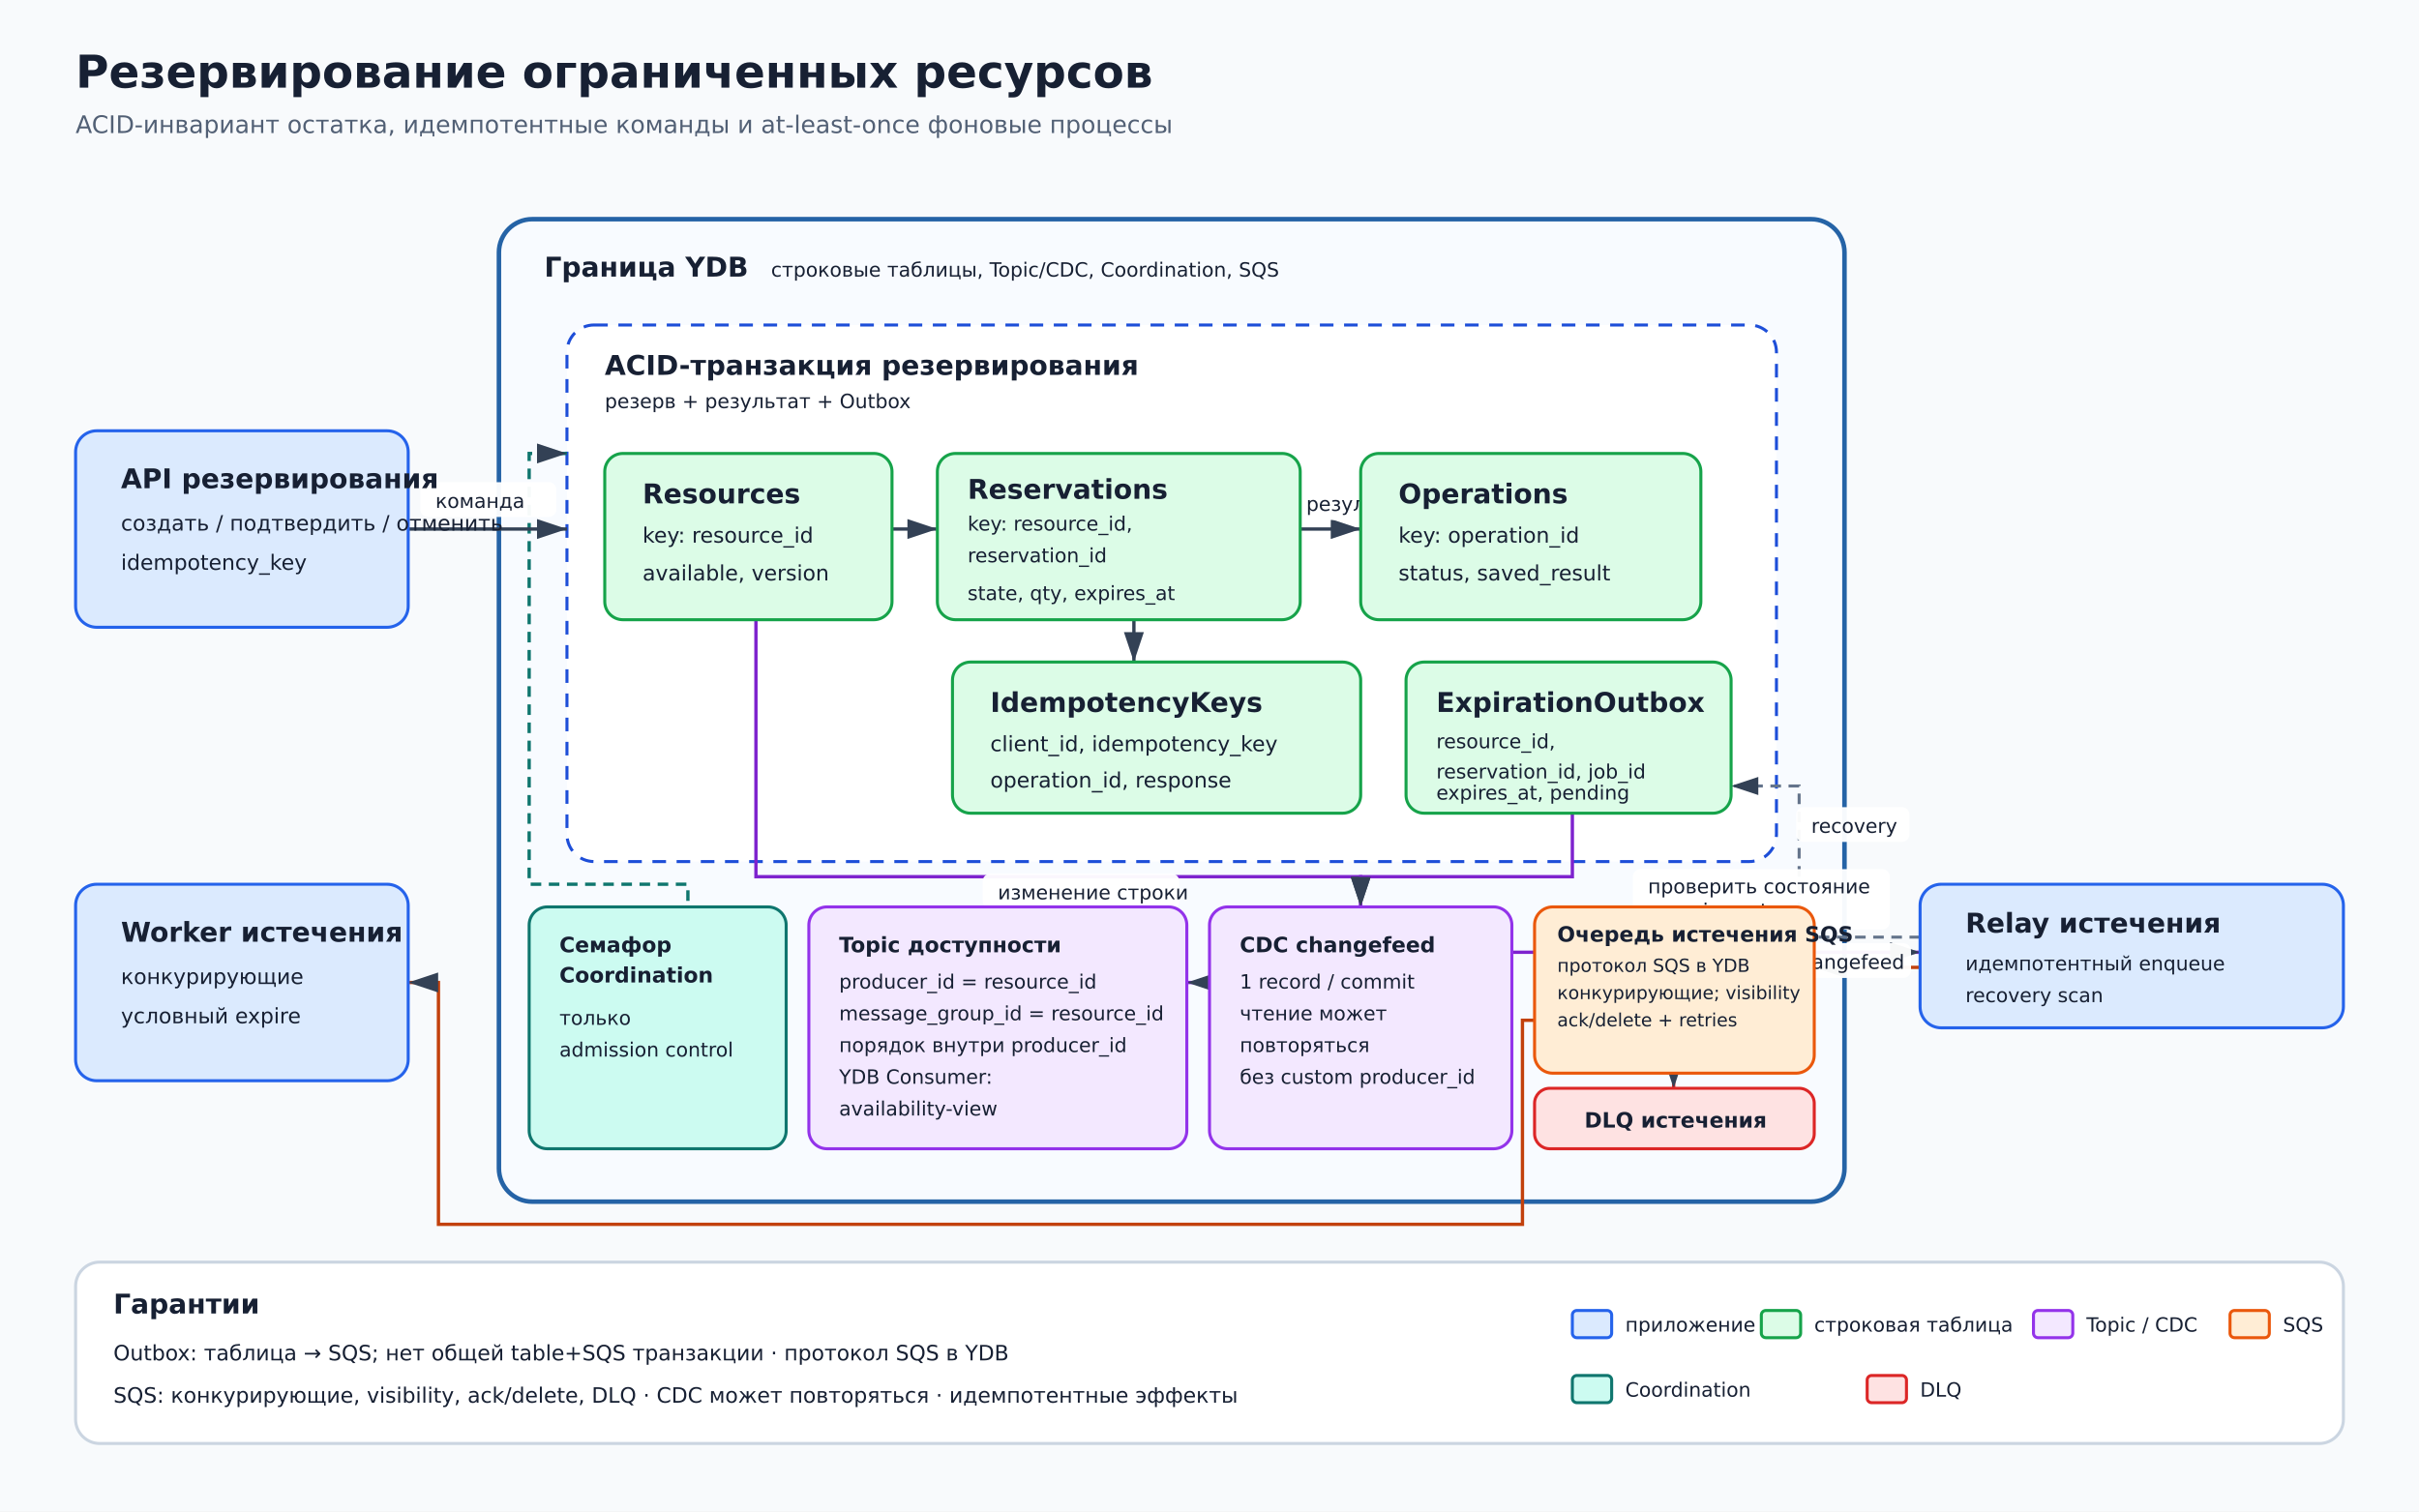
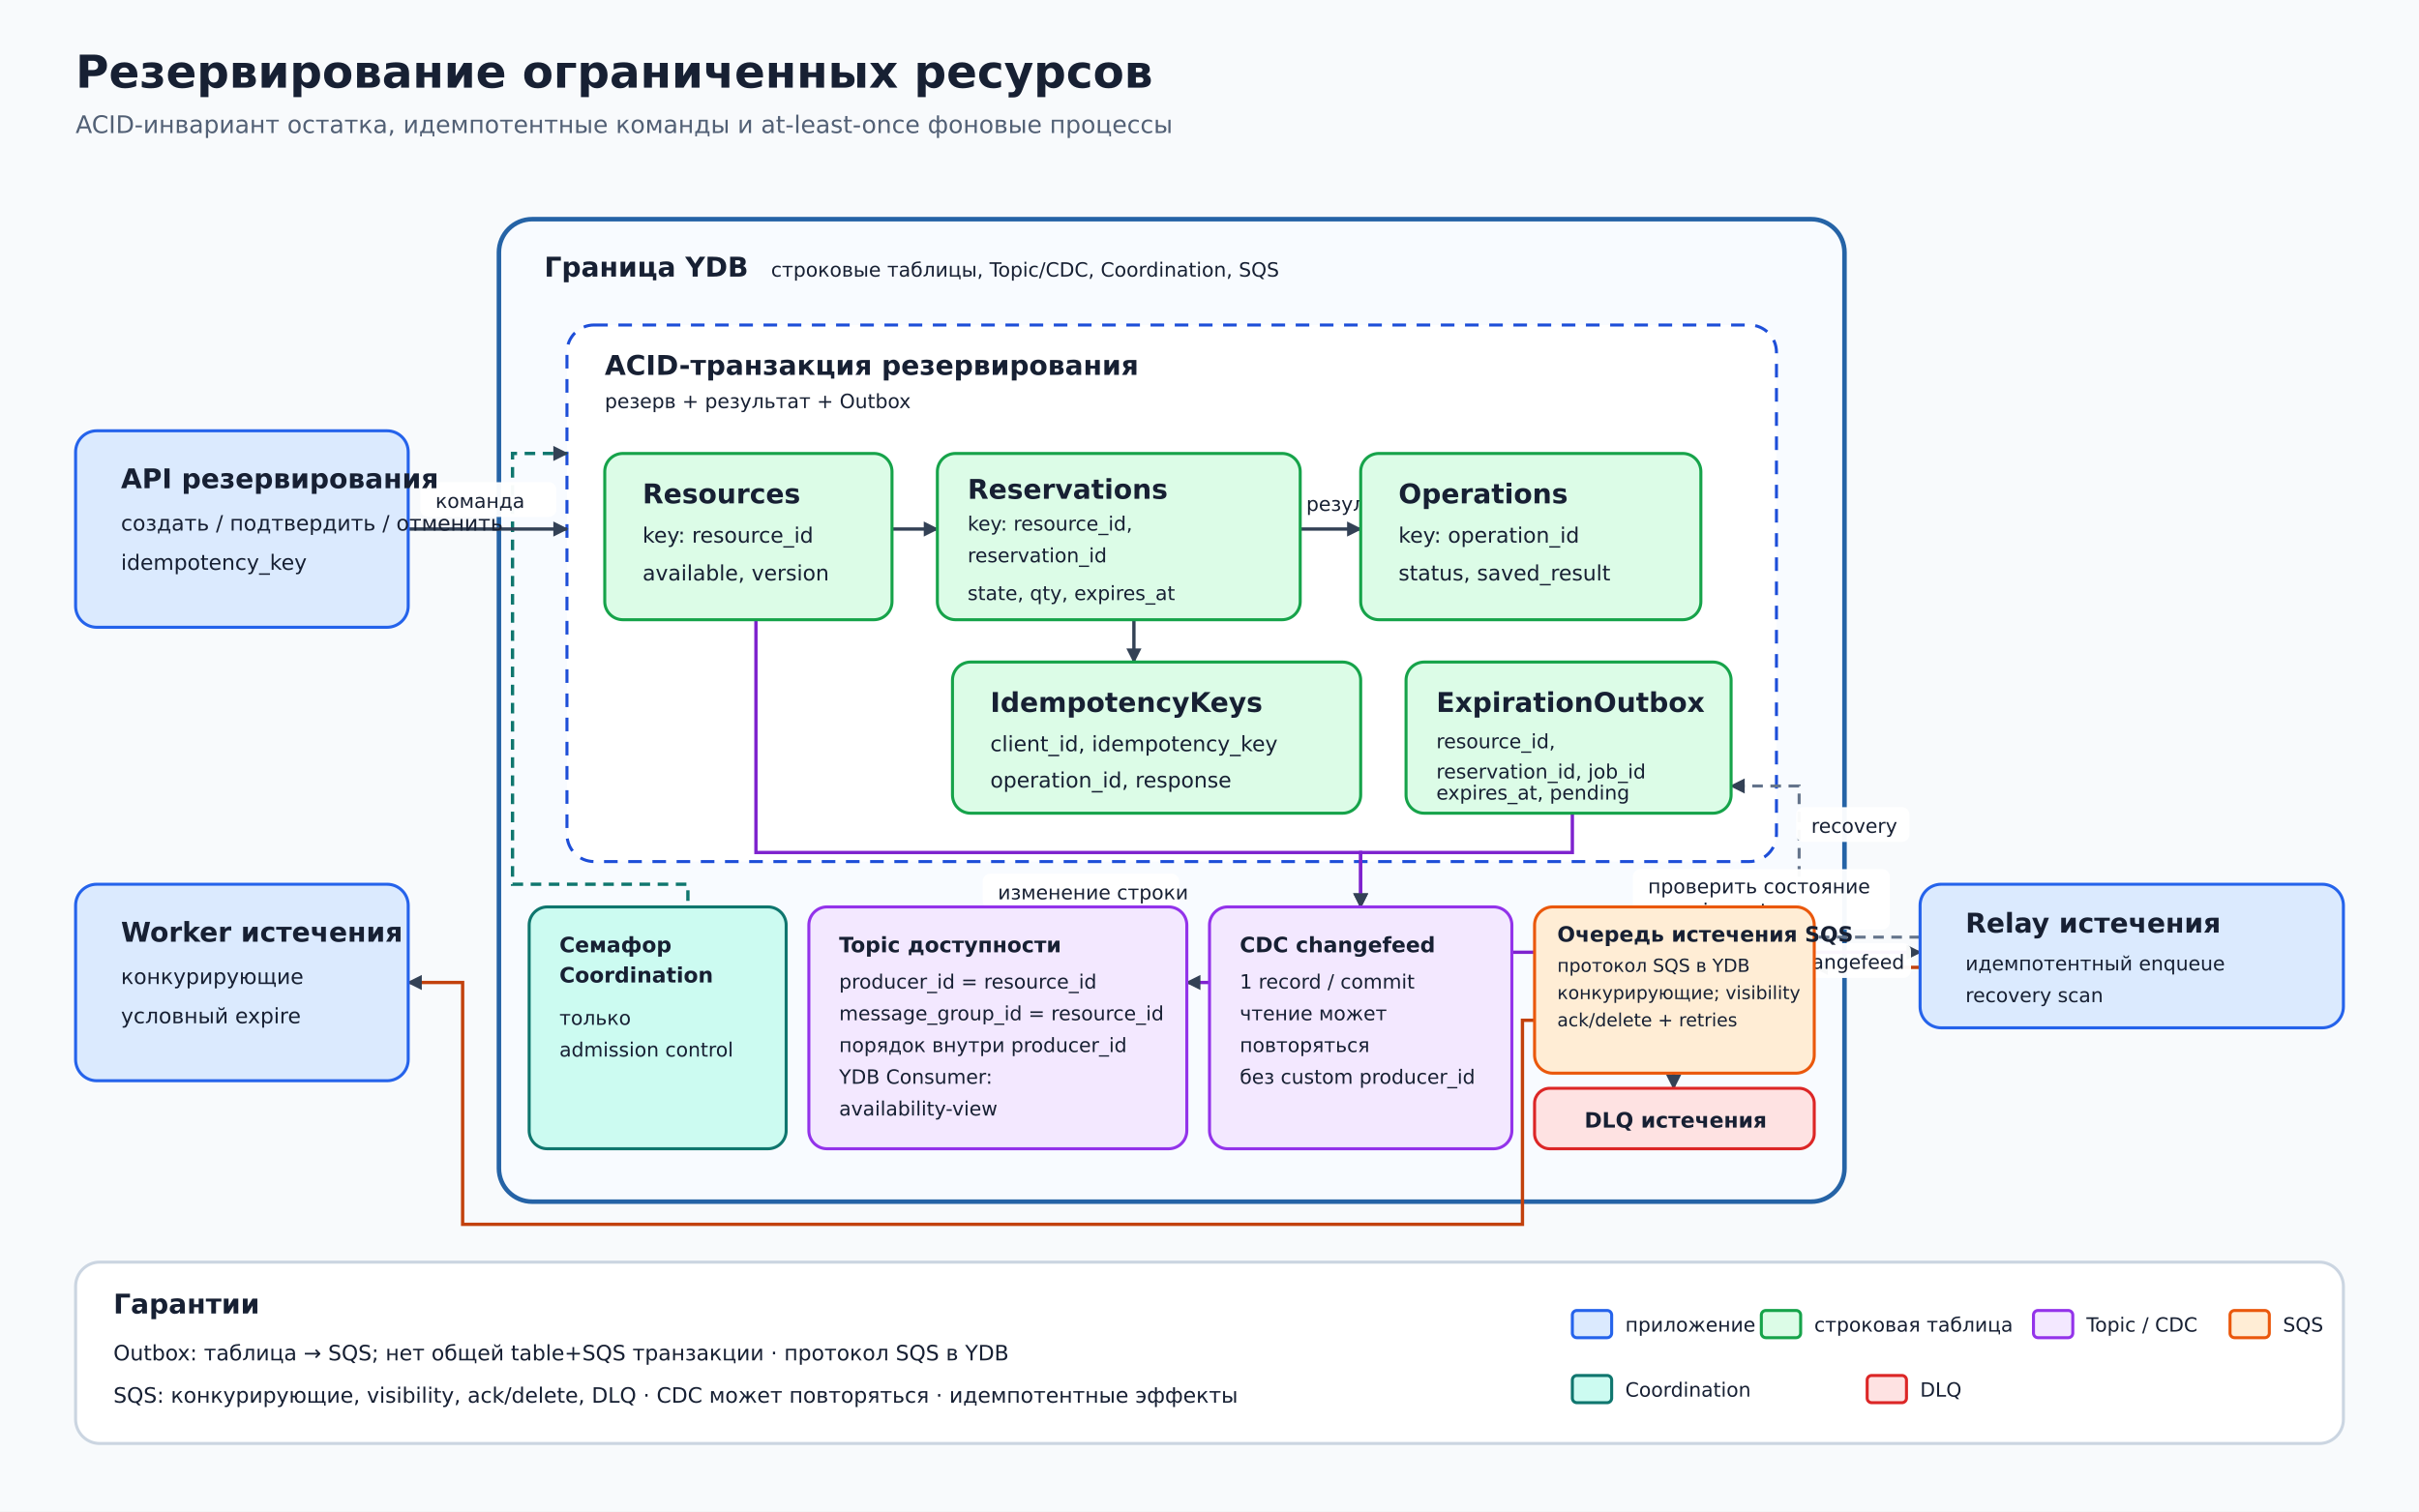
<svg xmlns="http://www.w3.org/2000/svg" version="1.1" viewBox="0 0 1600 1000" role="img" aria-labelledby="title desc">
  <defs>
-     <marker id="arrow" markerWidth="10" markerHeight="10" refX="9" refY="3" orient="auto" markerUnits="strokeWidth">
-       <path d="M0,0 L0,6 L9,3 z" fill="#334155" />
+     <marker id="arrow" viewBox="0 0 10 10" refX="9" refY="5" markerWidth="10" markerHeight="10" orient="auto" markerUnits="userSpaceOnUse">
+       <path d="M0 0 L10 5 L0 10 z" fill="#334155" />
    </marker>
    <style>
      .txt { font-family: "DejaVu Sans", Arial, sans-serif; fill: #172033; }
      .title { font-size: 30px; font-weight: 700; }
      .subtitle { font-size: 16px; fill: #526075; }
      .box-title { font-size: 18px; font-weight: 700; }
      .body { font-size: 14px; }
      .small { font-size: 13px; }
      .tiny { font-size: 12px; }
      .boundary { fill: #f8fbff; stroke: #2563a6; stroke-width: 3; }
      .tx { fill: #ffffff; stroke: #1d4ed8; stroke-width: 2; stroke-dasharray: 9 7; }
      .app { fill: #dbeafe; stroke: #2563eb; stroke-width: 2; }
      .table { fill: #dcfce7; stroke: #16a34a; stroke-width: 2; }
      .topic { fill: #f3e8ff; stroke: #9333ea; stroke-width: 2; }
      .sqs { fill: #ffedd5; stroke: #ea580c; stroke-width: 2; }
      .coord { fill: #ccfbf1; stroke: #0f766e; stroke-width: 2; }
      .error { fill: #fee2e2; stroke: #dc2626; stroke-width: 2; }
      .flow { fill: none; stroke: #334155; stroke-width: 2.2; marker-end: url(#arrow); }
      .event { fill: none; stroke: #7e22ce; stroke-width: 2.2; marker-end: url(#arrow); }
      .queue { fill: none; stroke: #c2410c; stroke-width: 2.2; marker-end: url(#arrow); }
      .coord-flow { fill: none; stroke: #0f766e; stroke-width: 2.2; stroke-dasharray: 7 5; marker-end: url(#arrow); }
      .error-flow { fill: none; stroke: #dc2626; stroke-width: 2.2; marker-end: url(#arrow); }
      .recovery { fill: none; stroke: #64748b; stroke-width: 2; stroke-dasharray: 7 5; marker-end: url(#arrow); }
      .label-bg { fill: #ffffff; opacity: 0.96; }
    </style>
  </defs>
  <rect x="0" y="0" width="1600" height="1000" fill="#f8fafc" />
  <text class="txt title" x="50" y="58">Резервирование ограниченных ресурсов</text>
  <text class="txt subtitle" x="50" y="88">ACID-инвариант остатка, идемпотентные команды и at-least-once фоновые процессы</text>
  <rect class="boundary" x="330" y="145" width="890" height="650" rx="22" />
  <text class="txt box-title" x="360" y="183">Граница YDB</text>
  <text class="txt small" x="510" y="183">строковые таблицы, Topic/CDC, Coordination, SQS</text>
  <rect class="tx" x="375" y="215" width="800" height="355" rx="18" />
  <text class="txt box-title" x="400" y="248">ACID-транзакция резервирования</text>
  <text class="txt small" x="400" y="270">резерв + результат + Outbox</text>
-   <path class="coord-flow" d="M455 620 V585 H350 V300 H375" />
+   <path class="coord-flow" d="M455 620 L455 585 L339 585 L339 300 L375 300" />
  <path class="flow" d="M270 350 H375" />
-   <path class="flow" d="M590 350 H620" />
+   <path class="flow" d="M584 350 L620 350" />
  <path class="flow" d="M860 350 H900" />
-   <path class="flow" d="M750 410 V438" />
-   <path class="event" d="M500 410 V580 H900 V600" />
-   <path class="event" d="M1040 538 V580 H900 V600" />
+   <path class="flow" d="M750 402 L750 438" />
+   <path class="event" d="M500 410 L500 564 L900 564 L900 600" />
+   <path class="event" d="M1040 538 L1040 564 L900 564 L900 600" />
  <path class="event" d="M1000 630 H1270" />
-   <path class="event" d="M800 650 H785" />
+   <path class="event" d="M821 650 L785 650" />
  <path class="queue" d="M1270 640 H1200" />
-   <path class="queue" d="M1015 675 H1007 V810 H290 V650 H270" />
-   <path class="error-flow" d="M1107 710 V720" />
+   <path class="queue" d="M1015 675 L1007 675 L1007 810 L306 810 L306 650 L270 650" />
+   <path class="error-flow" d="M1107 684 L1107 720" />
  <path class="recovery" d="M1270 620 H1190 V520 H1145" />
  <rect class="label-bg" x="278" y="319" width="90" height="23" rx="5" />
  <text class="txt small" x="288" y="336">команда</text>
  <rect class="label-bg" x="613" y="322" width="66" height="22" rx="5" />
  <text class="txt small" x="620" y="338">создать</text>
  <rect class="label-bg" x="856" y="322" width="72" height="22" rx="5" />
  <text class="txt small" x="864" y="338">результат</text>
  <rect class="label-bg" x="650" y="578" width="130" height="23" rx="5" />
  <text class="txt small" x="660" y="595">изменение строки</text>
  <rect class="label-bg" x="1173" y="624" width="91" height="23" rx="5" />
  <text class="txt small" x="1183" y="641">changefeed</text>
  <rect class="label-bg" x="1188" y="534" width="75" height="23" rx="5" />
  <text class="txt small" x="1198" y="551">recovery</text>
  <rect class="label-bg" x="1080" y="575" width="170" height="40" rx="5" />
  <text class="txt small" x="1090" y="591">проверить состояние</text>
  <text class="txt small" x="1090" y="607">и expires_at</text>
  <rect class="app" x="50" y="285" width="220" height="130" rx="14" />
  <text class="txt box-title" x="80" y="323">API резервирования</text>
  <text class="txt body" x="80" y="351">создать / подтвердить / отменить</text>
  <text class="txt body" x="80" y="377">idempotency_key</text>
  <rect class="app" x="50" y="585" width="220" height="130" rx="14" />
  <text class="txt box-title" x="80" y="623">Worker истечения</text>
  <text class="txt body" x="80" y="651">конкурирующие</text>
  <text class="txt body" x="80" y="677">условный expire</text>
  <rect class="table" x="400" y="300" width="190" height="110" rx="12" />
  <text class="txt box-title" x="425" y="333">Resources</text>
  <text class="txt body" x="425" y="359">key: resource_id</text>
  <text class="txt body" x="425" y="384">available, version</text>
  <rect class="table" x="620" y="300" width="240" height="110" rx="12" />
  <text class="txt box-title" x="640" y="330">Reservations</text>
  <text class="txt small" x="640" y="351">key: resource_id,</text>
  <text class="txt small" x="640" y="372">reservation_id</text>
  <text class="txt small" x="640" y="397">state, qty, expires_at</text>
  <rect class="table" x="900" y="300" width="225" height="110" rx="12" />
  <text class="txt box-title" x="925" y="333">Operations</text>
  <text class="txt body" x="925" y="359">key: operation_id</text>
  <text class="txt body" x="925" y="384">status, saved_result</text>
  <rect class="table" x="630" y="438" width="270" height="100" rx="12" />
  <text class="txt box-title" x="655" y="471">IdempotencyKeys</text>
  <text class="txt body" x="655" y="497">client_id, idempotency_key</text>
  <text class="txt body" x="655" y="521">operation_id, response</text>
  <rect class="table" x="930" y="438" width="215" height="100" rx="12" />
  <text class="txt box-title" x="950" y="471">ExpirationOutbox</text>
  <text class="txt small" x="950" y="495">resource_id,</text>
  <text class="txt small" x="950" y="515">reservation_id, job_id</text>
  <text class="txt small" x="950" y="529">expires_at, pending</text>
  <rect class="coord" x="350" y="600" width="170" height="160" rx="12" />
  <text class="txt body" x="370" y="630" font-weight="700">Семафор</text>
  <text class="txt body" x="370" y="650" font-weight="700">Coordination</text>
  <text class="txt small" x="370" y="678">только</text>
  <text class="txt small" x="370" y="699">admission control</text>
  <rect class="topic" x="535" y="600" width="250" height="160" rx="12" />
  <text class="txt body" x="555" y="630" font-weight="700">Topic доступности</text>
  <text class="txt small" x="555" y="654">producer_id = resource_id</text>
  <text class="txt small" x="555" y="675">message_group_id = resource_id</text>
  <text class="txt small" x="555" y="696">порядок внутри producer_id</text>
  <text class="txt small" x="555" y="717">YDB Consumer:</text>
  <text class="txt small" x="555" y="738">availability-view</text>
  <rect class="topic" x="800" y="600" width="200" height="160" rx="12" />
  <text class="txt body" x="820" y="630" font-weight="700">CDC changefeed</text>
  <text class="txt small" x="820" y="654">1 record / commit</text>
  <text class="txt small" x="820" y="675">чтение может</text>
  <text class="txt small" x="820" y="696">повторяться</text>
  <text class="txt small" x="820" y="717">без custom producer_id</text>
  <rect class="sqs" x="1015" y="600" width="185" height="110" rx="12" />
  <text class="txt body" x="1030" y="623" font-weight="700">Очередь истечения SQS</text>
  <text class="txt tiny" x="1030" y="643">протокол SQS в YDB</text>
  <text class="txt tiny" x="1030" y="661">конкурирующие; visibility</text>
  <text class="txt tiny" x="1030" y="679">ack/delete + retries</text>
  <rect class="error" x="1015" y="720" width="185" height="40" rx="10" />
  <text class="txt body" x="1048" y="746" font-weight="700">DLQ истечения</text>
  <rect class="app" x="1270" y="585" width="280" height="95" rx="14" />
  <text class="txt box-title" x="1300" y="617">Relay истечения</text>
  <text class="txt small" x="1300" y="642">идемпотентный enqueue</text>
  <text class="txt small" x="1300" y="663">recovery scan</text>
  <rect x="50" y="835" width="1500" height="120" rx="16" fill="#ffffff" stroke="#cbd5e1" stroke-width="2" />
  <text class="txt box-title" x="75" y="869">Гарантии</text>
  <text class="txt body" x="75" y="900">Outbox: таблица → SQS; нет общей table+SQS транзакции · протокол SQS в YDB</text>
  <text class="txt body" x="75" y="928">SQS: конкурирующие, visibility, ack/delete, DLQ · CDC может повторяться · идемпотентные эффекты</text>
  <rect class="app" x="1040" y="867" width="26" height="18" rx="3" />
  <text class="txt small" x="1075" y="881">приложение</text>
  <rect class="table" x="1165" y="867" width="26" height="18" rx="3" />
  <text class="txt small" x="1200" y="881">строковая таблица</text>
  <rect class="topic" x="1345" y="867" width="26" height="18" rx="3" />
  <text class="txt small" x="1380" y="881">Topic / CDC</text>
  <rect class="sqs" x="1475" y="867" width="26" height="18" rx="3" />
  <text class="txt small" x="1510" y="881">SQS</text>
  <rect class="coord" x="1040" y="910" width="26" height="18" rx="3" />
  <text class="txt small" x="1075" y="924">Coordination</text>
  <rect class="error" x="1235" y="910" width="26" height="18" rx="3" />
  <text class="txt small" x="1270" y="924">DLQ</text>
</svg>
